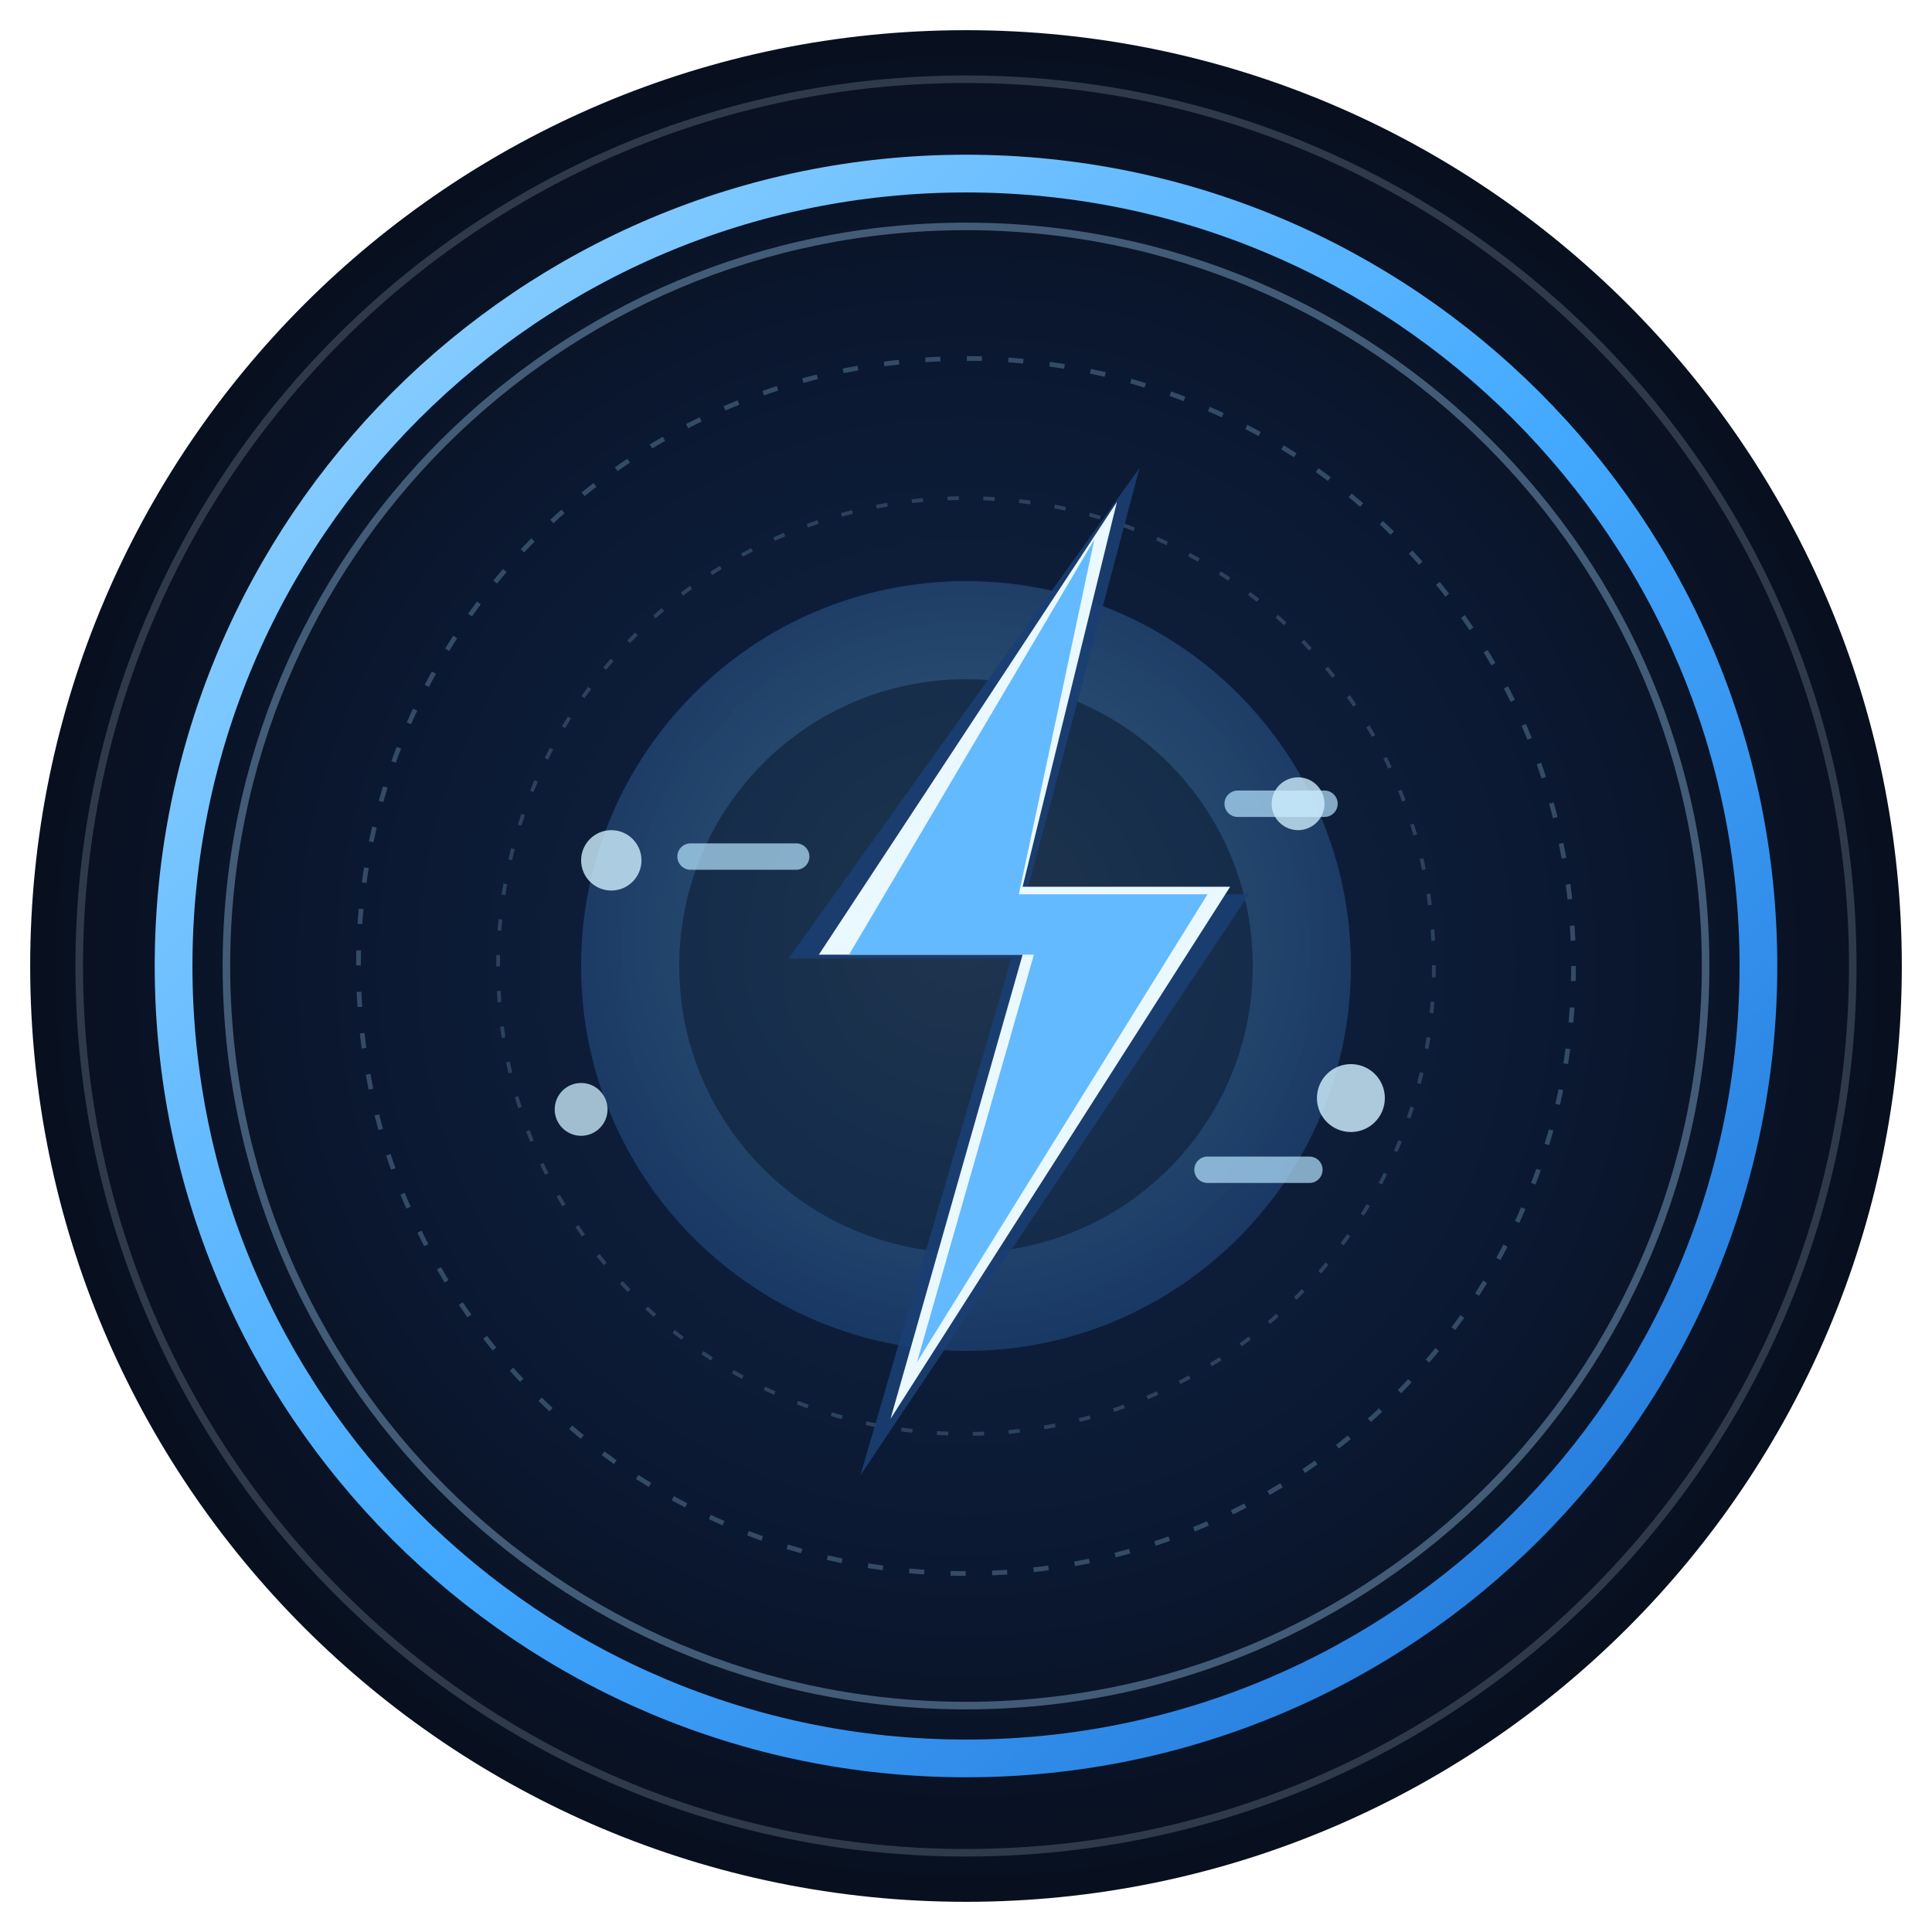
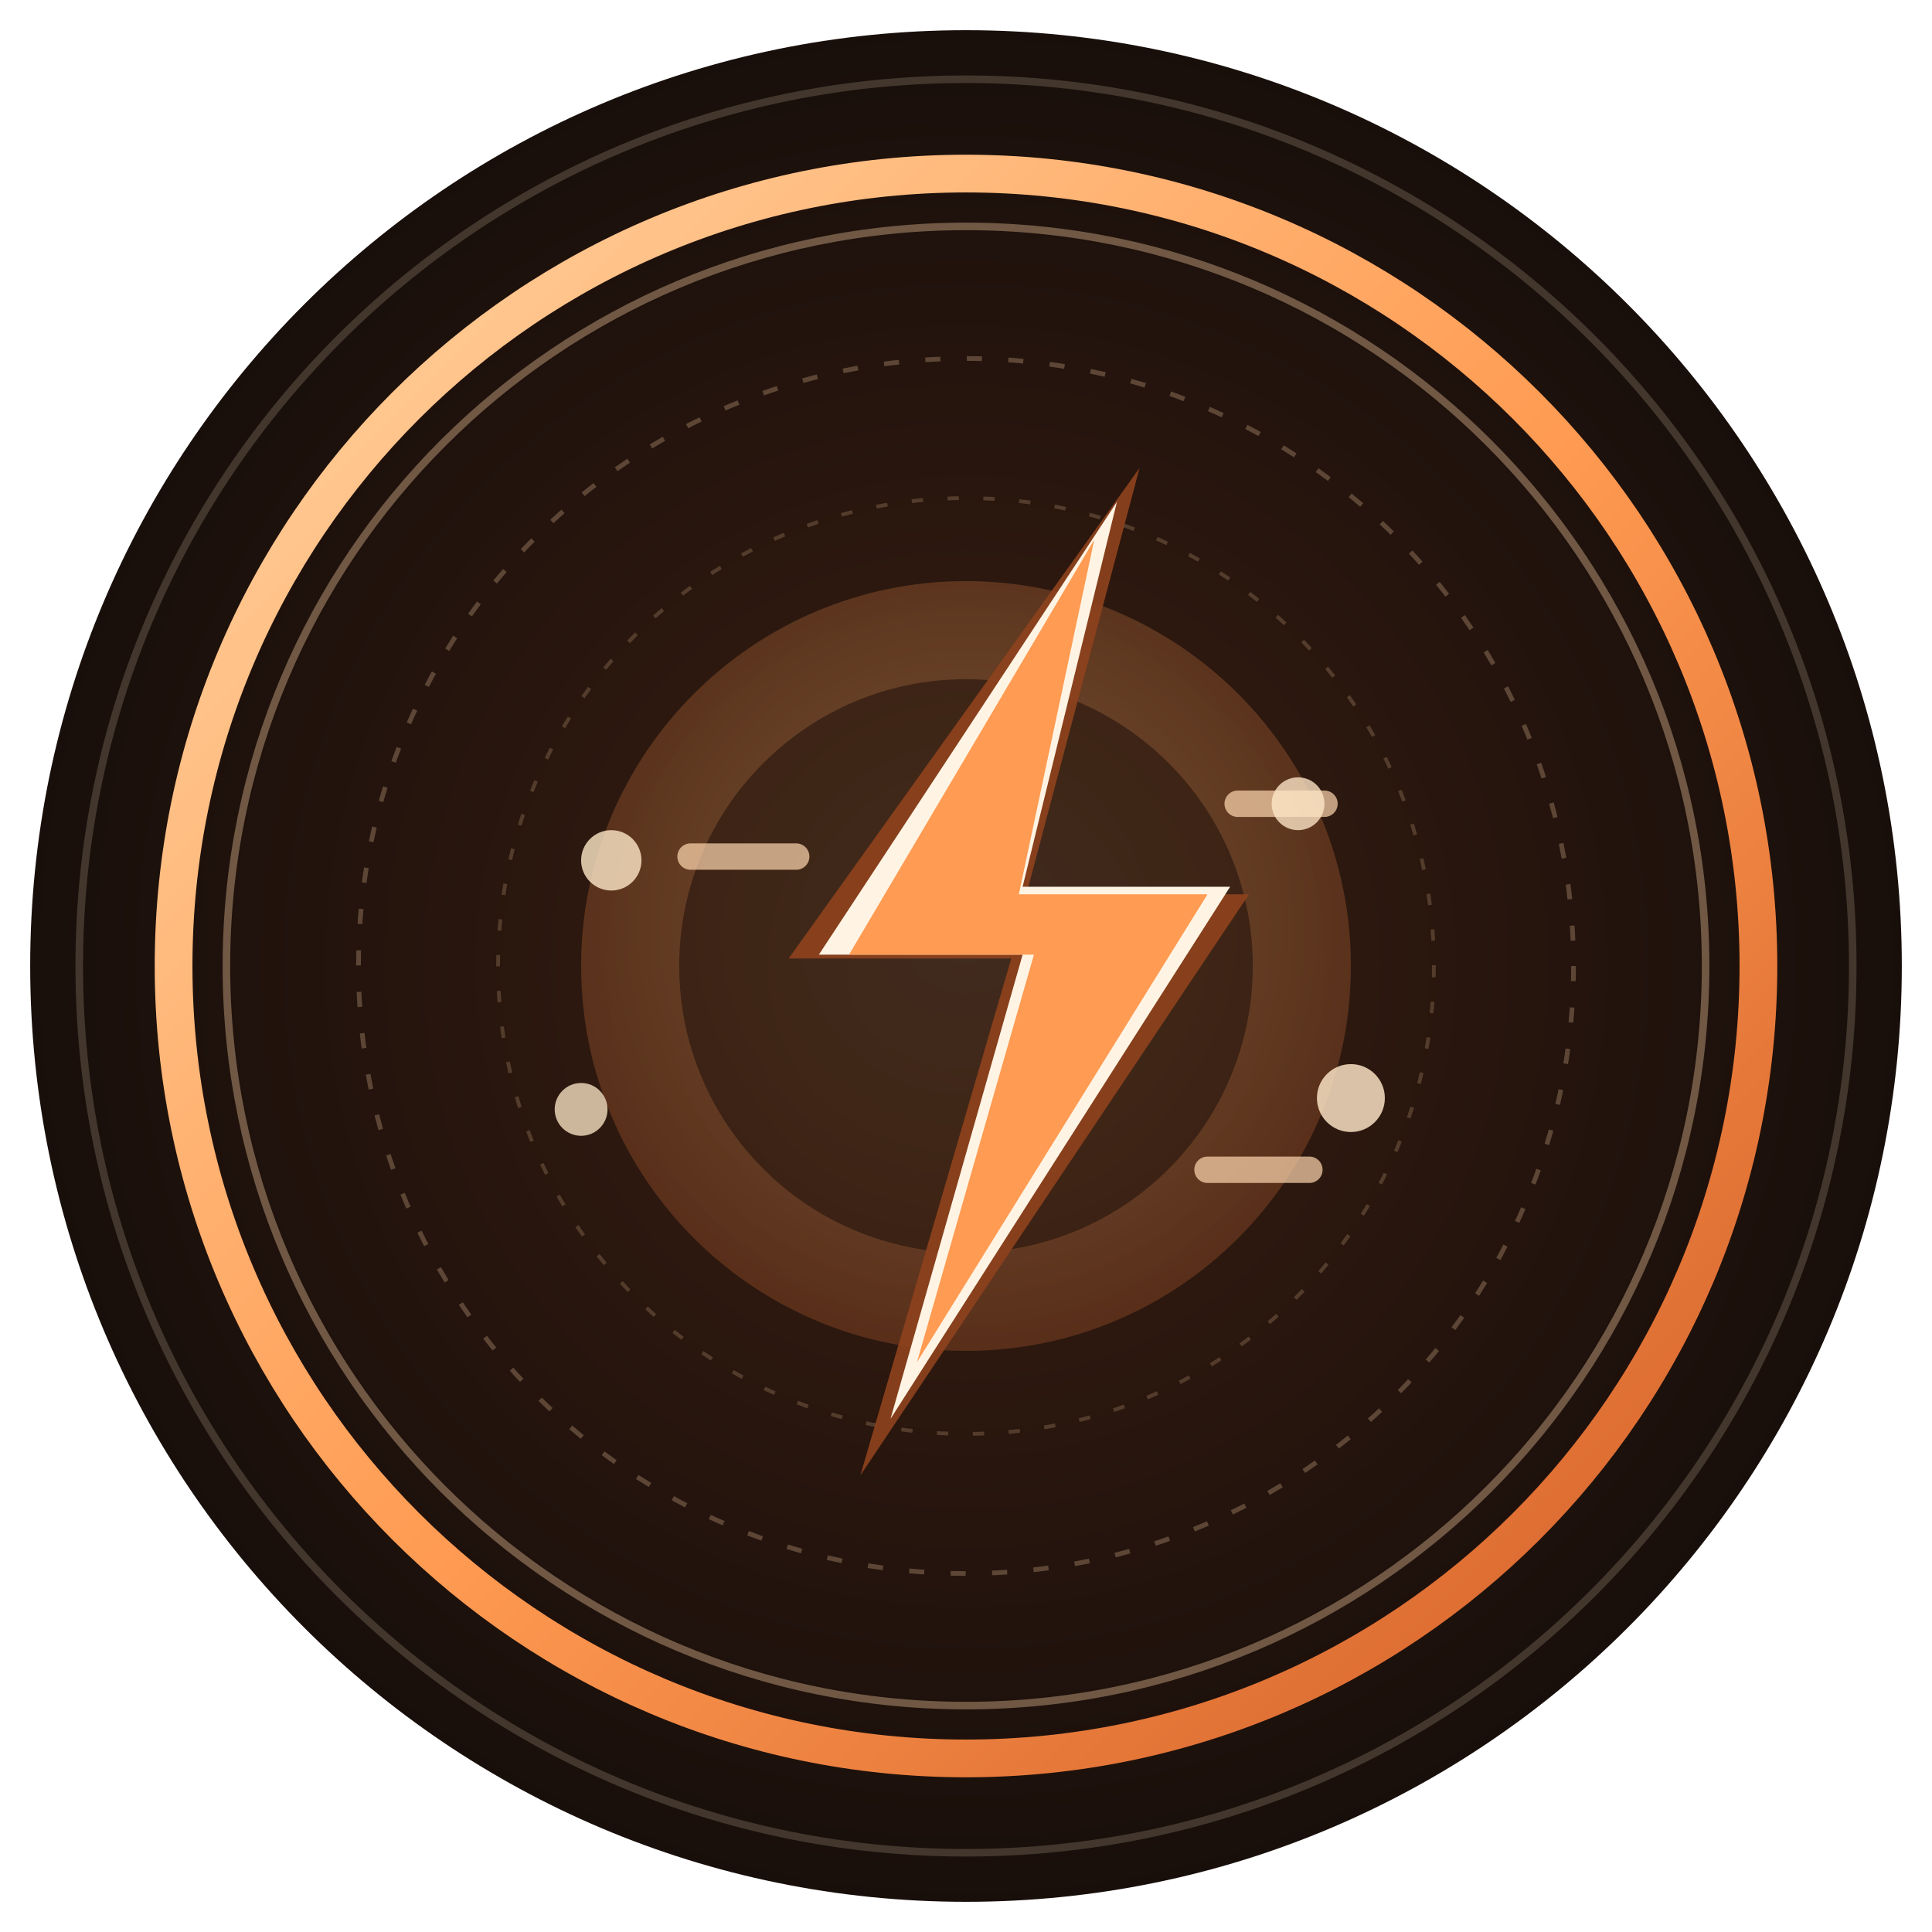
<svg xmlns="http://www.w3.org/2000/svg" width="1024" height="1024" viewBox="0 0 1024 1024">
  <defs>
    <radialGradient id="bgGlow" cx="50%" cy="50%" r="56%">
-       <stop offset="0%" stop-color="#102746" />
-       <stop offset="58%" stop-color="#0b1831" />
-       <stop offset="100%" stop-color="#070d18" />
+       <stop offset="0%" stop-color="#3b1f12" />
+       <stop offset="58%" stop-color="#24140d" />
+       <stop offset="100%" stop-color="#140d0a" />
    </radialGradient>
    <linearGradient id="ringGrad" x1="0%" y1="0%" x2="100%" y2="100%">
-       <stop offset="0%" stop-color="#9ad7ff" />
-       <stop offset="52%" stop-color="#43a9ff" />
-       <stop offset="100%" stop-color="#1e6fd2" />
+       <stop offset="0%" stop-color="#ffd6a4" />
+       <stop offset="52%" stop-color="#ff9b52" />
+       <stop offset="100%" stop-color="#d15c26" />
    </linearGradient>
    <radialGradient id="coreGrad" cx="50%" cy="45%" r="62%">
-       <stop offset="0%" stop-color="#d9f2ff" />
-       <stop offset="44%" stop-color="#75c4ff" />
-       <stop offset="100%" stop-color="#2a75d9" />
+       <stop offset="0%" stop-color="#ffe5c7" />
+       <stop offset="44%" stop-color="#ffb46a" />
+       <stop offset="100%" stop-color="#cc5b2d" />
    </radialGradient>
  </defs>
  <circle cx="512" cy="512" r="496" fill="url(#bgGlow)" />
-   <circle cx="512" cy="512" r="470" fill="none" stroke="#e2f4ff" stroke-opacity="0.18" stroke-width="4" />
+   <circle cx="512" cy="512" r="470" fill="none" stroke="#ffe9cc" stroke-opacity="0.18" stroke-width="4" />
  <circle cx="512" cy="512" r="420" fill="none" stroke="url(#ringGrad)" stroke-width="20" />
-   <circle cx="512" cy="512" r="392" fill="none" stroke="#a8ddff" stroke-opacity="0.36" stroke-width="4" />
-   <circle cx="512" cy="512" r="322" fill="none" stroke="#a8ddff" stroke-opacity="0.26" stroke-width="2.5" stroke-dasharray="8 14" />
-   <circle cx="512" cy="512" r="248" fill="none" stroke="#a8ddff" stroke-opacity="0.2" stroke-width="2" stroke-dasharray="6 13" />
+   <circle cx="512" cy="512" r="392" fill="none" stroke="#ffd4a8" stroke-opacity="0.36" stroke-width="4" />
+   <circle cx="512" cy="512" r="322" fill="none" stroke="#ffd4a8" stroke-opacity="0.26" stroke-width="2.5" stroke-dasharray="8 14" />
+   <circle cx="512" cy="512" r="248" fill="none" stroke="#ffd4a8" stroke-opacity="0.2" stroke-width="2" stroke-dasharray="6 13" />
  <circle cx="512" cy="512" r="204" fill="url(#coreGrad)" fill-opacity="0.26" />
-   <circle cx="512" cy="512" r="152" fill="#0f2038" fill-opacity="0.66" />
-   <path d="M604 248 418 508h118l-80 274 206-308H544z" fill="#1a3f72" fill-opacity="0.9" />
-   <path d="M592 266 434 506h108l-70 246 180-282H542z" fill="#eaf8ff" />
-   <path d="M580 286 450 506h98l-62 216 154-248H540z" fill="#64baff" />
-   <path d="M366 454h56M656 426h46M640 620h54" fill="none" stroke="#b7e5ff" stroke-width="14" stroke-linecap="round" stroke-opacity="0.7" />
-   <circle cx="324" cy="456" r="16" fill="#cff0ff" fill-opacity="0.8" />
-   <circle cx="688" cy="426" r="14" fill="#cff0ff" fill-opacity="0.78" />
-   <circle cx="716" cy="582" r="18" fill="#cff0ff" fill-opacity="0.82" />
-   <circle cx="308" cy="588" r="14" fill="#cff0ff" fill-opacity="0.76" />
+   <circle cx="512" cy="512" r="152" fill="#2a170f" fill-opacity="0.66" />
+   <path d="M604 248 418 508h118l-80 274 206-308H544z" fill="#8d411d" fill-opacity="0.92" />
+   <path d="M592 266 434 506h108l-70 246 180-282H542z" fill="#fff4e4" />
+   <path d="M580 286 450 506h98l-62 216 154-248H540z" fill="#ff9b52" />
+   <path d="M366 454h56M656 426h46M640 620h54" fill="none" stroke="#ffd8b0" stroke-width="14" stroke-linecap="round" stroke-opacity="0.7" />
+   <circle cx="324" cy="456" r="16" fill="#ffe8c8" fill-opacity="0.8" />
+   <circle cx="688" cy="426" r="14" fill="#ffe8c8" fill-opacity="0.78" />
+   <circle cx="716" cy="582" r="18" fill="#ffe8c8" fill-opacity="0.82" />
+   <circle cx="308" cy="588" r="14" fill="#ffe8c8" fill-opacity="0.76" />
</svg>
